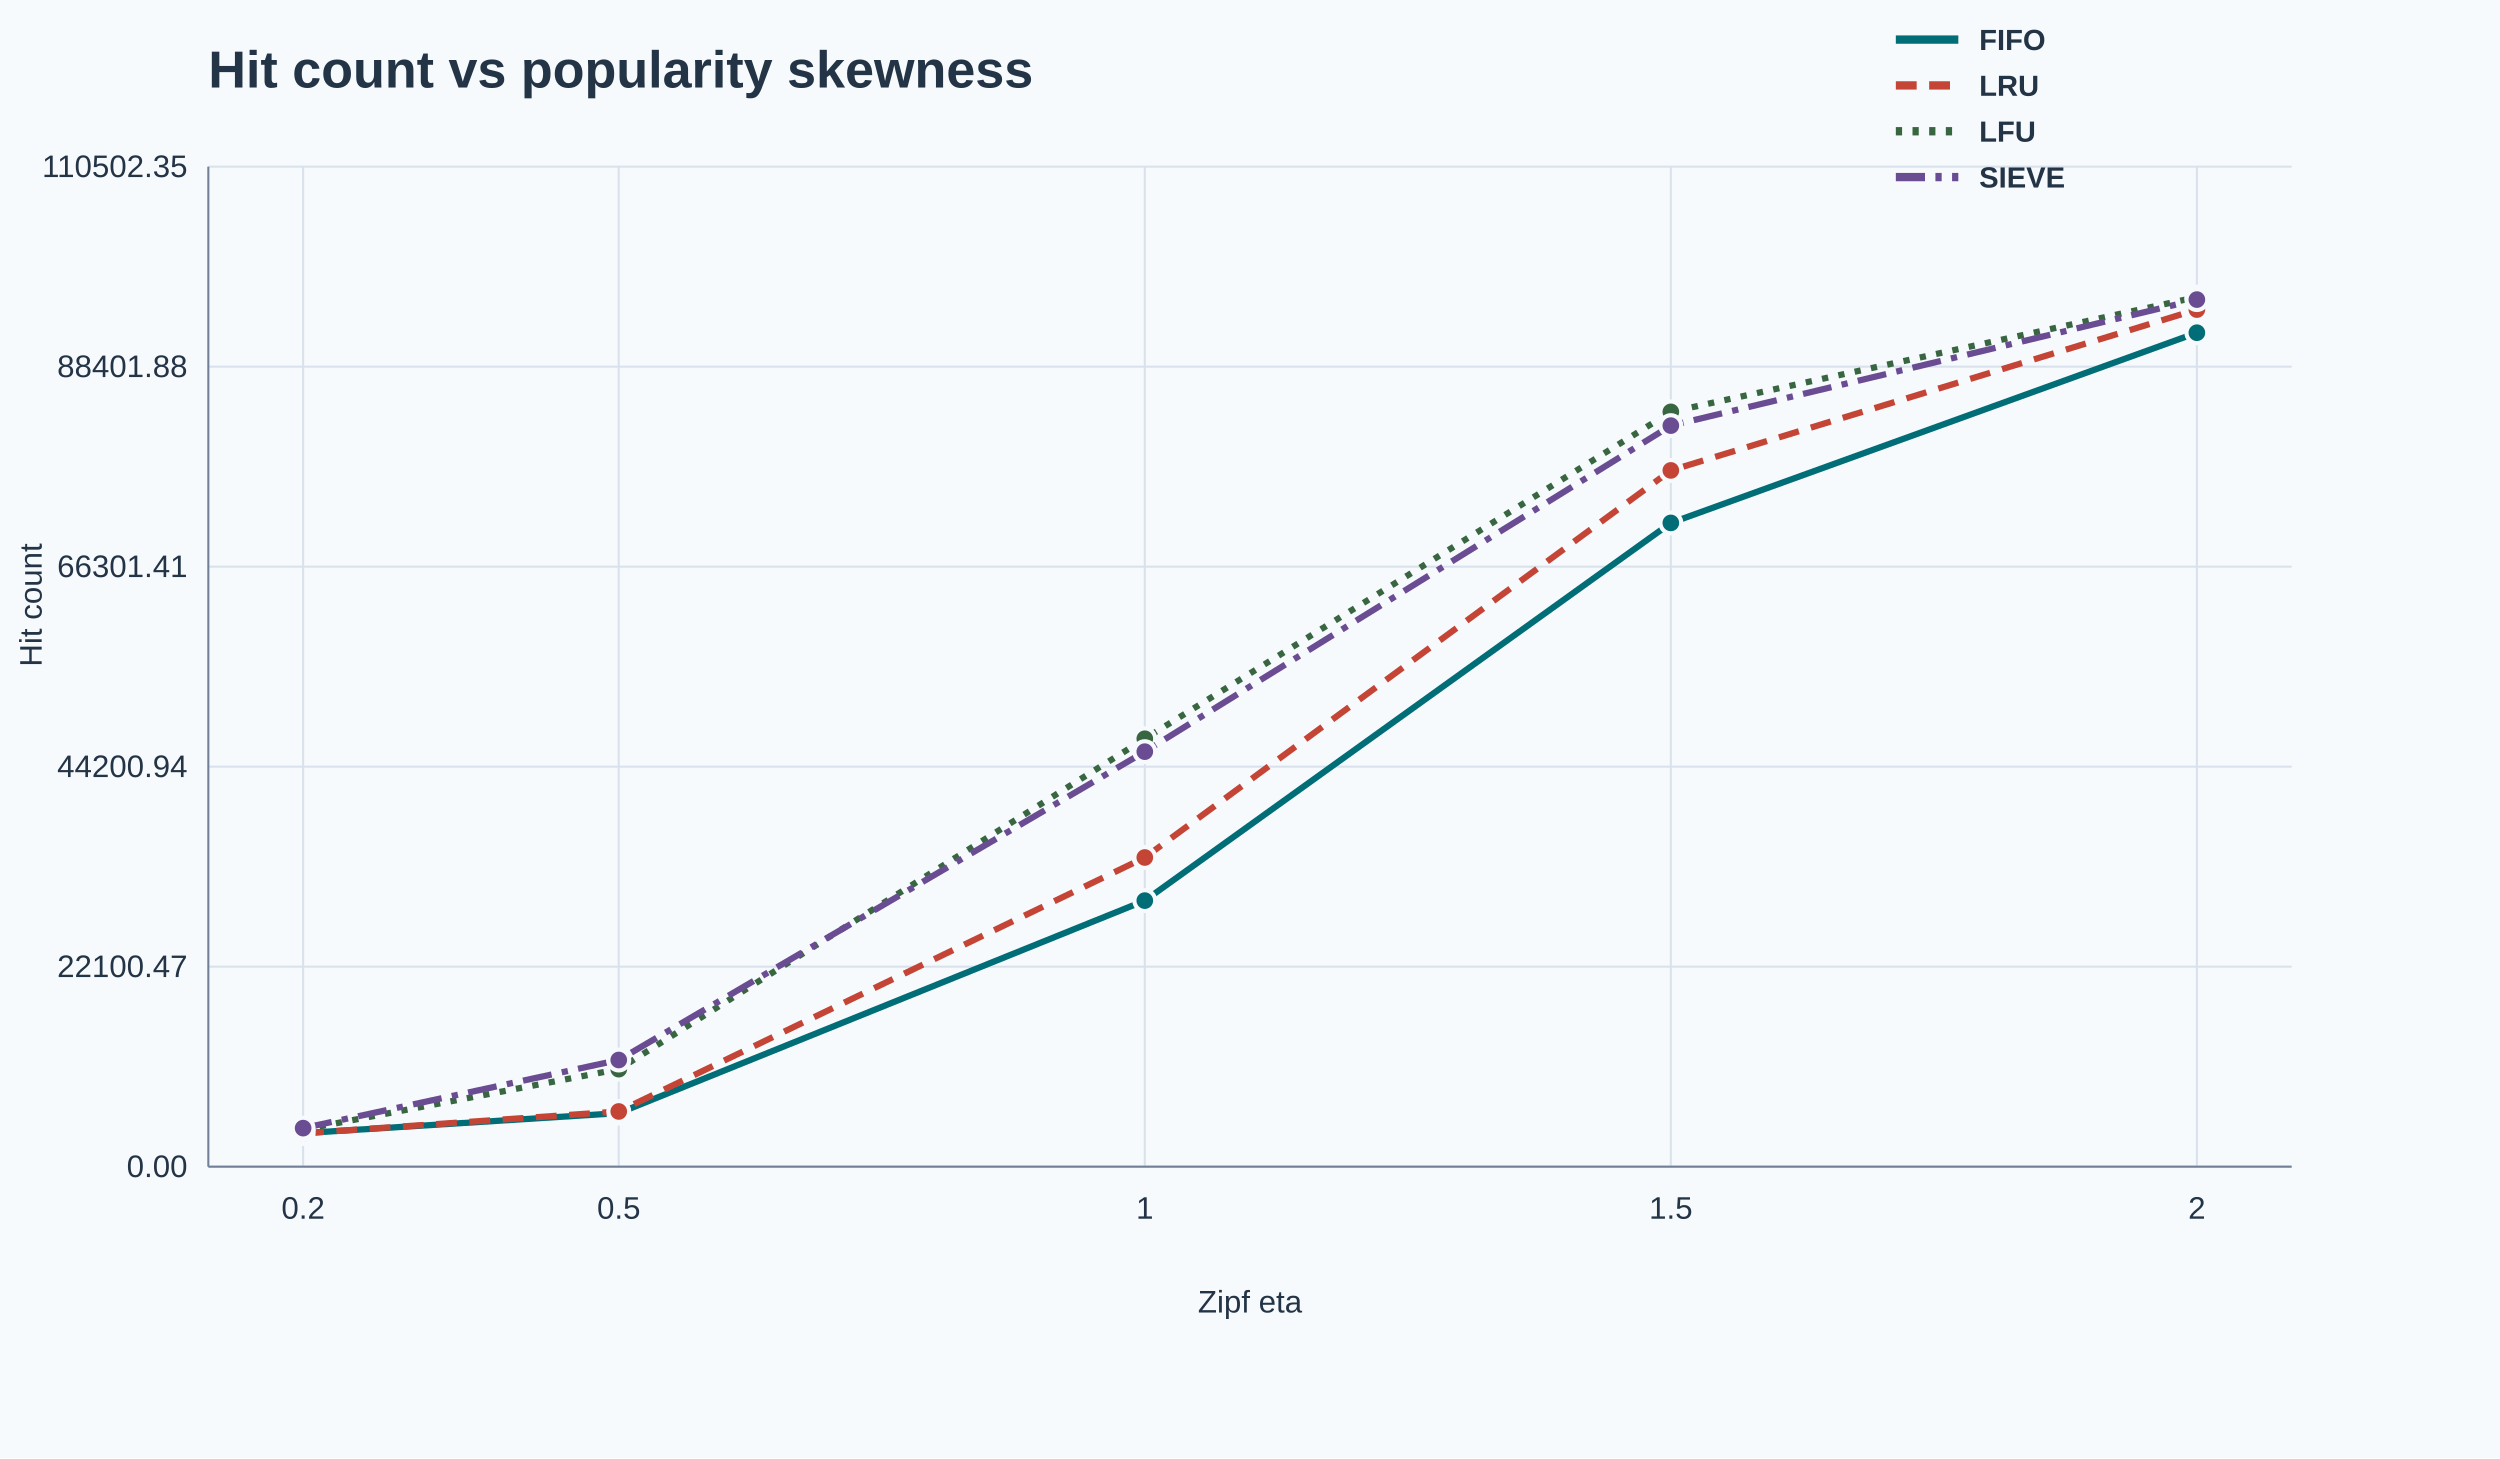
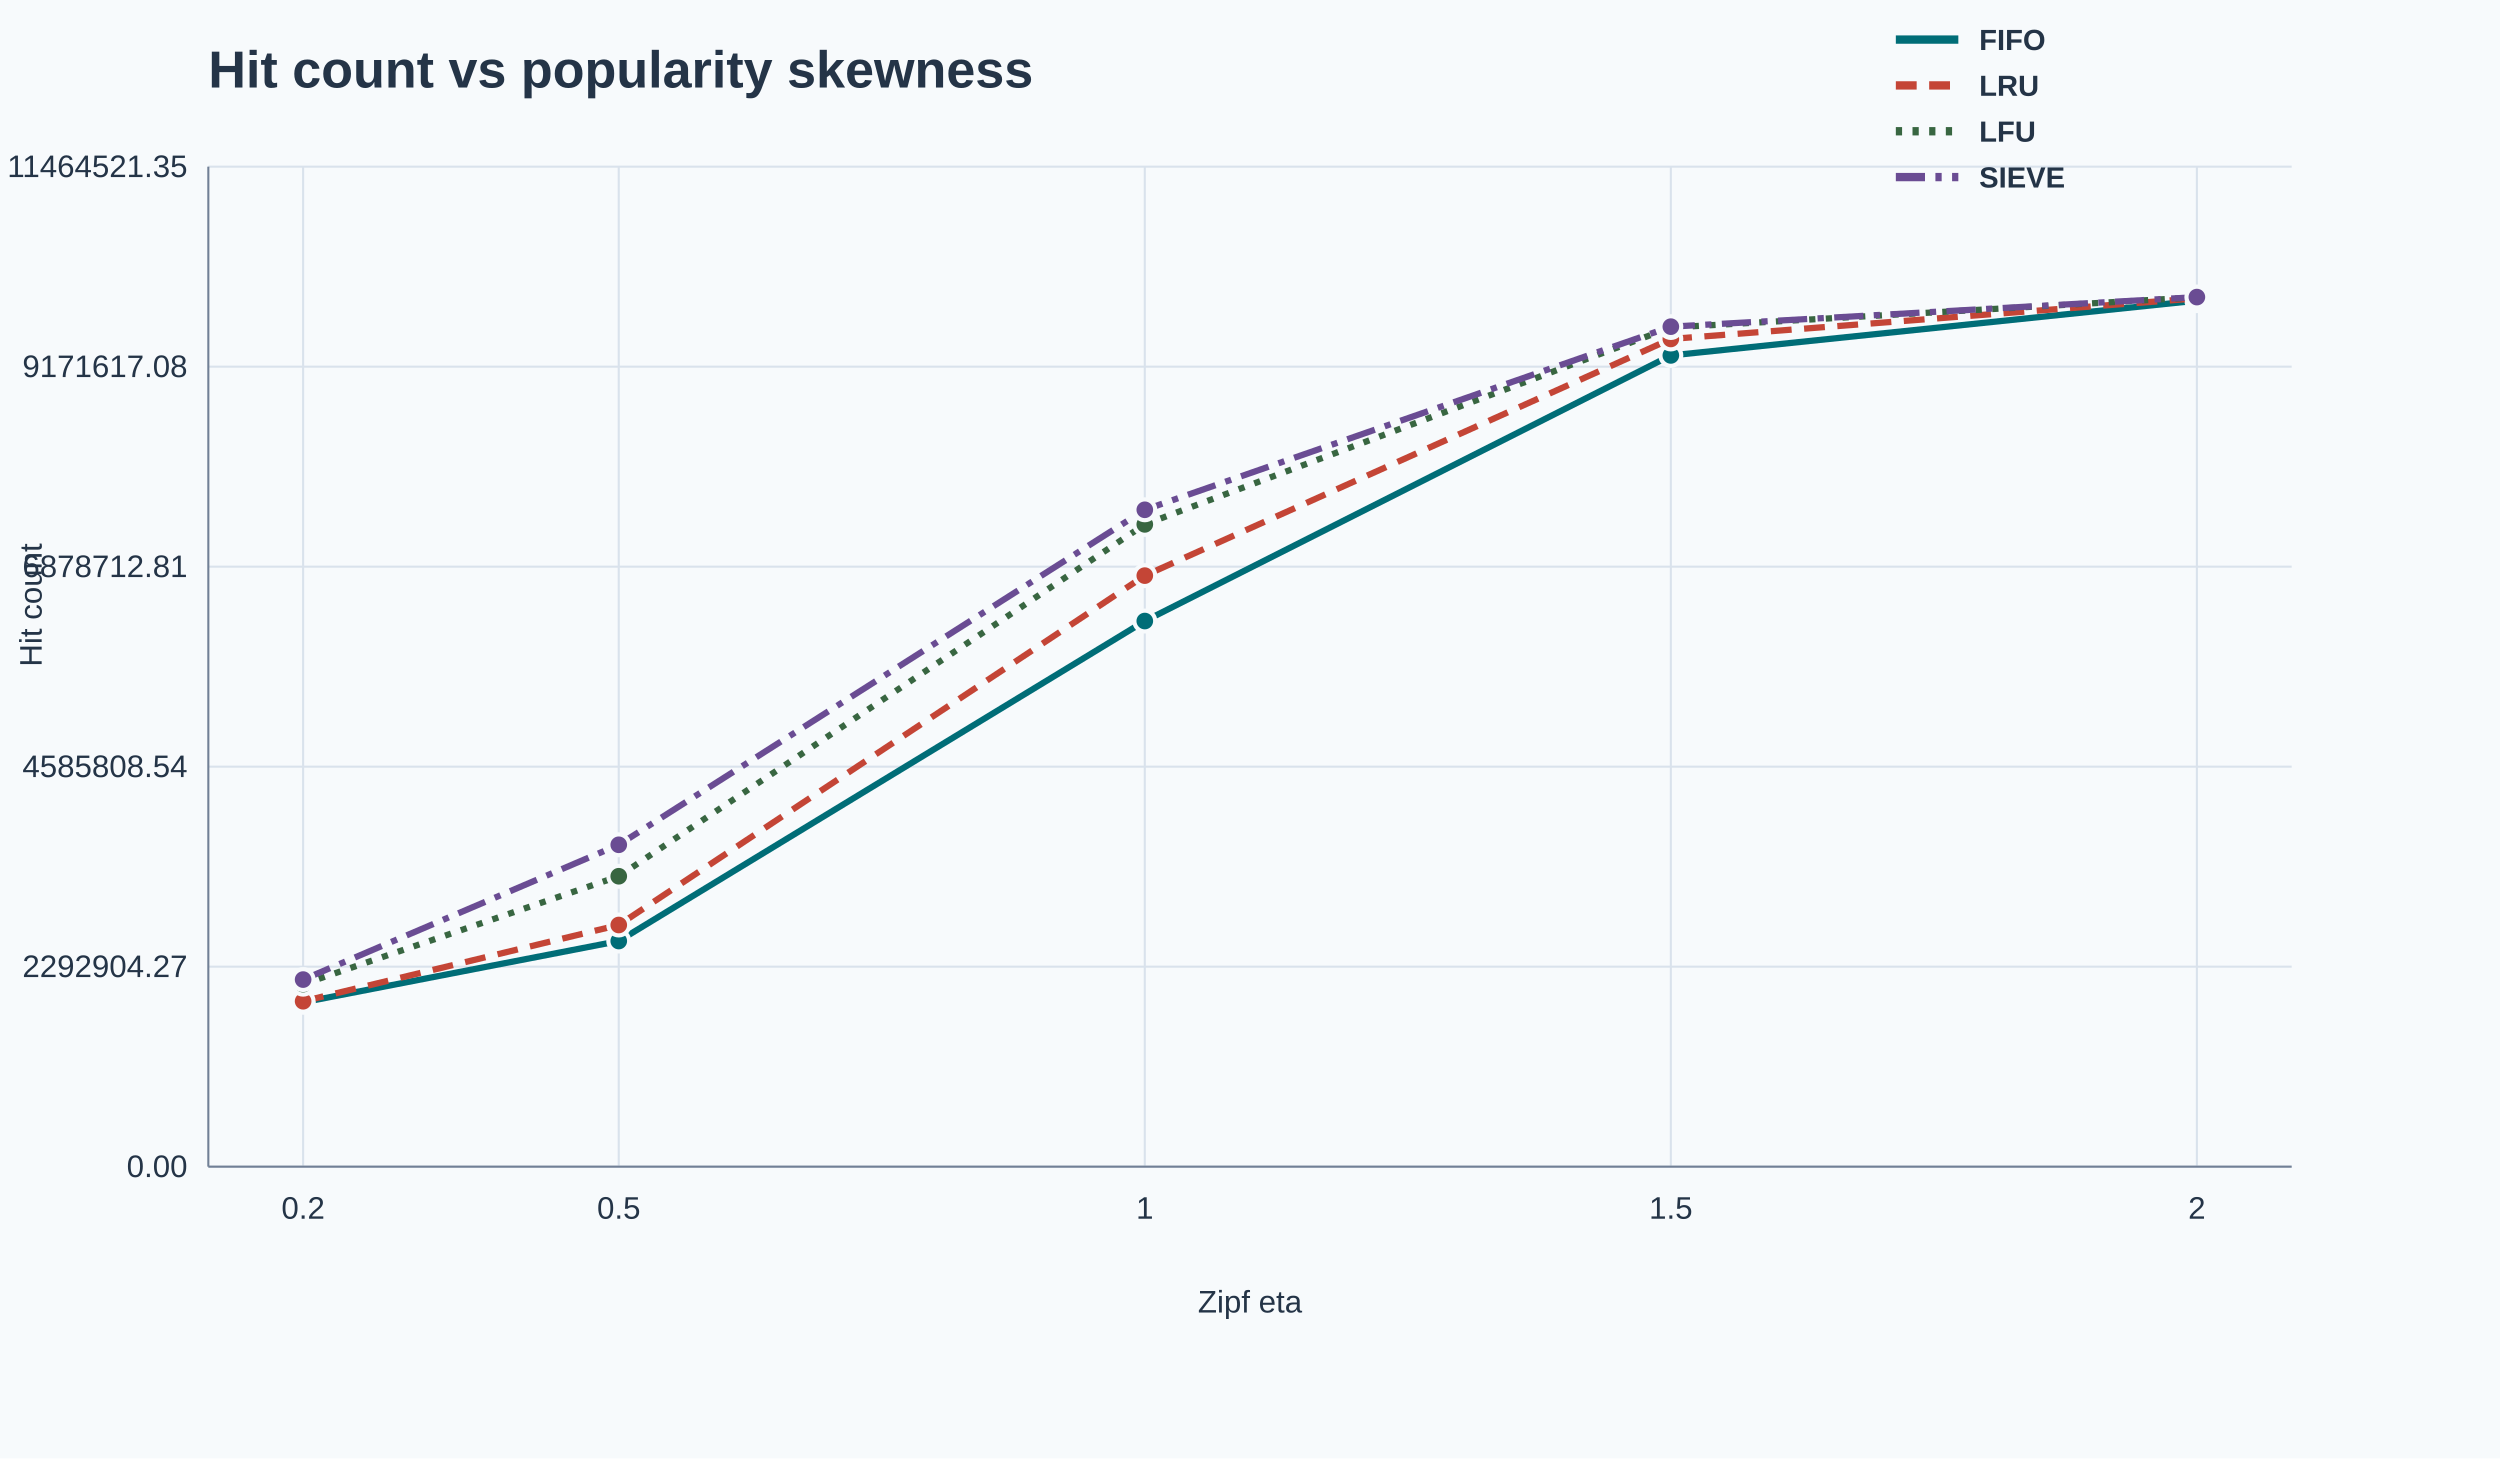
<svg xmlns="http://www.w3.org/2000/svg" width="1200" height="700" viewBox="0 0 1200 700">
  <style>text{font-family:Segoe UI,Arial,sans-serif;fill:#243447}.title{font-size:25px;font-weight:600}.label{font-size:15px}.legend{font-size:14px;font-weight:600}.grid{stroke:#d9e2ec}.axis{stroke:#718096}.line{fill:none;stroke-width:3}.point{stroke:#f7fafc;stroke-width:2}</style>
  <rect width="100%" height="100%" fill="#f7fafc" />
  <text x="100" y="42" class="title">Hit count vs popularity skewness</text>
  <text x="600" y="630" class="label" text-anchor="middle">Zipf eta</text>
  <text x="20" y="320" class="label" transform="rotate(-90 20 320)">Hit count</text>
  <line x1="100" y1="560" x2="1100" y2="560" class="grid" />
  <text x="90" y="565" class="label" text-anchor="end">0.00</text>
  <line x1="100" y1="464" x2="1100" y2="464" class="grid" />
-   <text x="90" y="469" class="label" text-anchor="end">22100.47</text>
+   <text x="90" y="469" class="label" text-anchor="end">2292904.27</text>
  <line x1="100" y1="368" x2="1100" y2="368" class="grid" />
-   <text x="90" y="373" class="label" text-anchor="end">44200.94</text>
+   <text x="90" y="373" class="label" text-anchor="end">4585808.54</text>
  <line x1="100" y1="272" x2="1100" y2="272" class="grid" />
-   <text x="90" y="277" class="label" text-anchor="end">66301.41</text>
+   <text x="90" y="277" class="label" text-anchor="end">6878712.81</text>
  <line x1="100" y1="176" x2="1100" y2="176" class="grid" />
-   <text x="90" y="181" class="label" text-anchor="end">88401.88</text>
+   <text x="90" y="181" class="label" text-anchor="end">9171617.08</text>
  <line x1="100" y1="80" x2="1100" y2="80" class="grid" />
-   <text x="90" y="85" class="label" text-anchor="end">110502.35</text>
+   <text x="90" y="85" class="label" text-anchor="end">11464521.35</text>
  <line x1="145.5" y1="80" x2="145.5" y2="560" class="grid" />
  <text x="145.5" y="585" class="label" text-anchor="middle">0.2</text>
  <line x1="297.0" y1="80" x2="297.0" y2="560" class="grid" />
  <text x="297.0" y="585" class="label" text-anchor="middle">0.5</text>
  <line x1="549.5" y1="80" x2="549.5" y2="560" class="grid" />
  <text x="549.5" y="585" class="label" text-anchor="middle">1</text>
  <line x1="802.0" y1="80" x2="802.0" y2="560" class="grid" />
  <text x="802.0" y="585" class="label" text-anchor="middle">1.5</text>
  <line x1="1054.5" y1="80" x2="1054.5" y2="560" class="grid" />
  <text x="1054.5" y="585" class="label" text-anchor="middle">2</text>
-   <polyline points="145.5,543.9 297.0,534.3 549.5,432.3 802.0,251.0 1054.5,159.7" class="line" stroke="#006d77" stroke-dasharray="" />
+   <polyline points="145.5,481.1 297.0,451.7 549.5,298.1 802.0,170.6 1054.5,144.3" class="line" stroke="#006d77" stroke-dasharray="" />
  <line x1="910" y1="19" x2="940" y2="19" stroke="#006d77" stroke-width="4" stroke-dasharray="" />
  <text x="950" y="24" class="legend">FIFO</text>
-   <circle cx="145.5" cy="543.9" r="5" fill="#006d77" class="point" />
-   <circle cx="297.0" cy="534.3" r="5" fill="#006d77" class="point" />
-   <circle cx="549.5" cy="432.3" r="5" fill="#006d77" class="point" />
-   <circle cx="802.0" cy="251.0" r="5" fill="#006d77" class="point" />
-   <circle cx="1054.5" cy="159.7" r="5" fill="#006d77" class="point" />
-   <polyline points="145.5,544.0 297.0,533.5 549.5,411.6 802.0,225.8 1054.5,148.6" class="line" stroke="#c44536" stroke-dasharray="10 6" />
+   <circle cx="145.5" cy="481.1" r="5" fill="#006d77" class="point" />
+   <circle cx="297.0" cy="451.7" r="5" fill="#006d77" class="point" />
+   <circle cx="549.5" cy="298.1" r="5" fill="#006d77" class="point" />
+   <circle cx="802.0" cy="170.6" r="5" fill="#006d77" class="point" />
+   <circle cx="1054.5" cy="144.3" r="5" fill="#006d77" class="point" />
+   <polyline points="145.5,480.6 297.0,444.0 549.5,276.3 802.0,162.7 1054.5,143.2" class="line" stroke="#c44536" stroke-dasharray="10 6" />
  <line x1="910" y1="41" x2="940" y2="41" stroke="#c44536" stroke-width="4" stroke-dasharray="10 6" />
  <text x="950" y="46" class="legend">LRU</text>
-   <circle cx="145.5" cy="544.0" r="5" fill="#c44536" class="point" />
-   <circle cx="297.0" cy="533.5" r="5" fill="#c44536" class="point" />
-   <circle cx="549.5" cy="411.6" r="5" fill="#c44536" class="point" />
-   <circle cx="802.0" cy="225.8" r="5" fill="#c44536" class="point" />
-   <circle cx="1054.5" cy="148.6" r="5" fill="#c44536" class="point" />
-   <polyline points="145.5,542.2 297.0,513.2 549.5,354.6 802.0,197.7 1054.5,142.6" class="line" stroke="#386641" stroke-dasharray="3 5" />
+   <circle cx="145.5" cy="480.6" r="5" fill="#c44536" class="point" />
+   <circle cx="297.0" cy="444.0" r="5" fill="#c44536" class="point" />
+   <circle cx="549.5" cy="276.3" r="5" fill="#c44536" class="point" />
+   <circle cx="802.0" cy="162.7" r="5" fill="#c44536" class="point" />
+   <circle cx="1054.5" cy="143.2" r="5" fill="#c44536" class="point" />
+   <polyline points="145.5,472.4 297.0,420.6 549.5,251.7 802.0,157.2 1054.5,142.7" class="line" stroke="#386641" stroke-dasharray="3 5" />
  <line x1="910" y1="63" x2="940" y2="63" stroke="#386641" stroke-width="4" stroke-dasharray="3 5" />
  <text x="950" y="68" class="legend">LFU</text>
-   <circle cx="145.5" cy="542.2" r="5" fill="#386641" class="point" />
-   <circle cx="297.0" cy="513.2" r="5" fill="#386641" class="point" />
-   <circle cx="549.5" cy="354.6" r="5" fill="#386641" class="point" />
-   <circle cx="802.0" cy="197.7" r="5" fill="#386641" class="point" />
-   <circle cx="1054.5" cy="142.6" r="5" fill="#386641" class="point" />
-   <polyline points="145.5,541.5 297.0,508.8 549.5,360.8 802.0,204.3 1054.5,143.8" class="line" stroke="#6a4c93" stroke-dasharray="14 5 3 5" />
+   <circle cx="145.5" cy="472.4" r="5" fill="#386641" class="point" />
+   <circle cx="297.0" cy="420.6" r="5" fill="#386641" class="point" />
+   <circle cx="549.5" cy="251.7" r="5" fill="#386641" class="point" />
+   <circle cx="802.0" cy="157.2" r="5" fill="#386641" class="point" />
+   <circle cx="1054.5" cy="142.7" r="5" fill="#386641" class="point" />
+   <polyline points="145.5,470.2 297.0,405.5 549.5,244.7 802.0,156.8 1054.5,142.6" class="line" stroke="#6a4c93" stroke-dasharray="14 5 3 5" />
  <line x1="910" y1="85" x2="940" y2="85" stroke="#6a4c93" stroke-width="4" stroke-dasharray="14 5 3 5" />
  <text x="950" y="90" class="legend">SIEVE</text>
-   <circle cx="145.5" cy="541.5" r="5" fill="#6a4c93" class="point" />
-   <circle cx="297.0" cy="508.8" r="5" fill="#6a4c93" class="point" />
-   <circle cx="549.5" cy="360.8" r="5" fill="#6a4c93" class="point" />
-   <circle cx="802.0" cy="204.3" r="5" fill="#6a4c93" class="point" />
-   <circle cx="1054.5" cy="143.8" r="5" fill="#6a4c93" class="point" />
+   <circle cx="145.5" cy="470.2" r="5" fill="#6a4c93" class="point" />
+   <circle cx="297.0" cy="405.5" r="5" fill="#6a4c93" class="point" />
+   <circle cx="549.5" cy="244.7" r="5" fill="#6a4c93" class="point" />
+   <circle cx="802.0" cy="156.8" r="5" fill="#6a4c93" class="point" />
+   <circle cx="1054.5" cy="142.6" r="5" fill="#6a4c93" class="point" />
  <line x1="100" y1="80" x2="100" y2="560" class="axis" />
  <line x1="100" y1="560" x2="1100" y2="560" class="axis" />
</svg>
